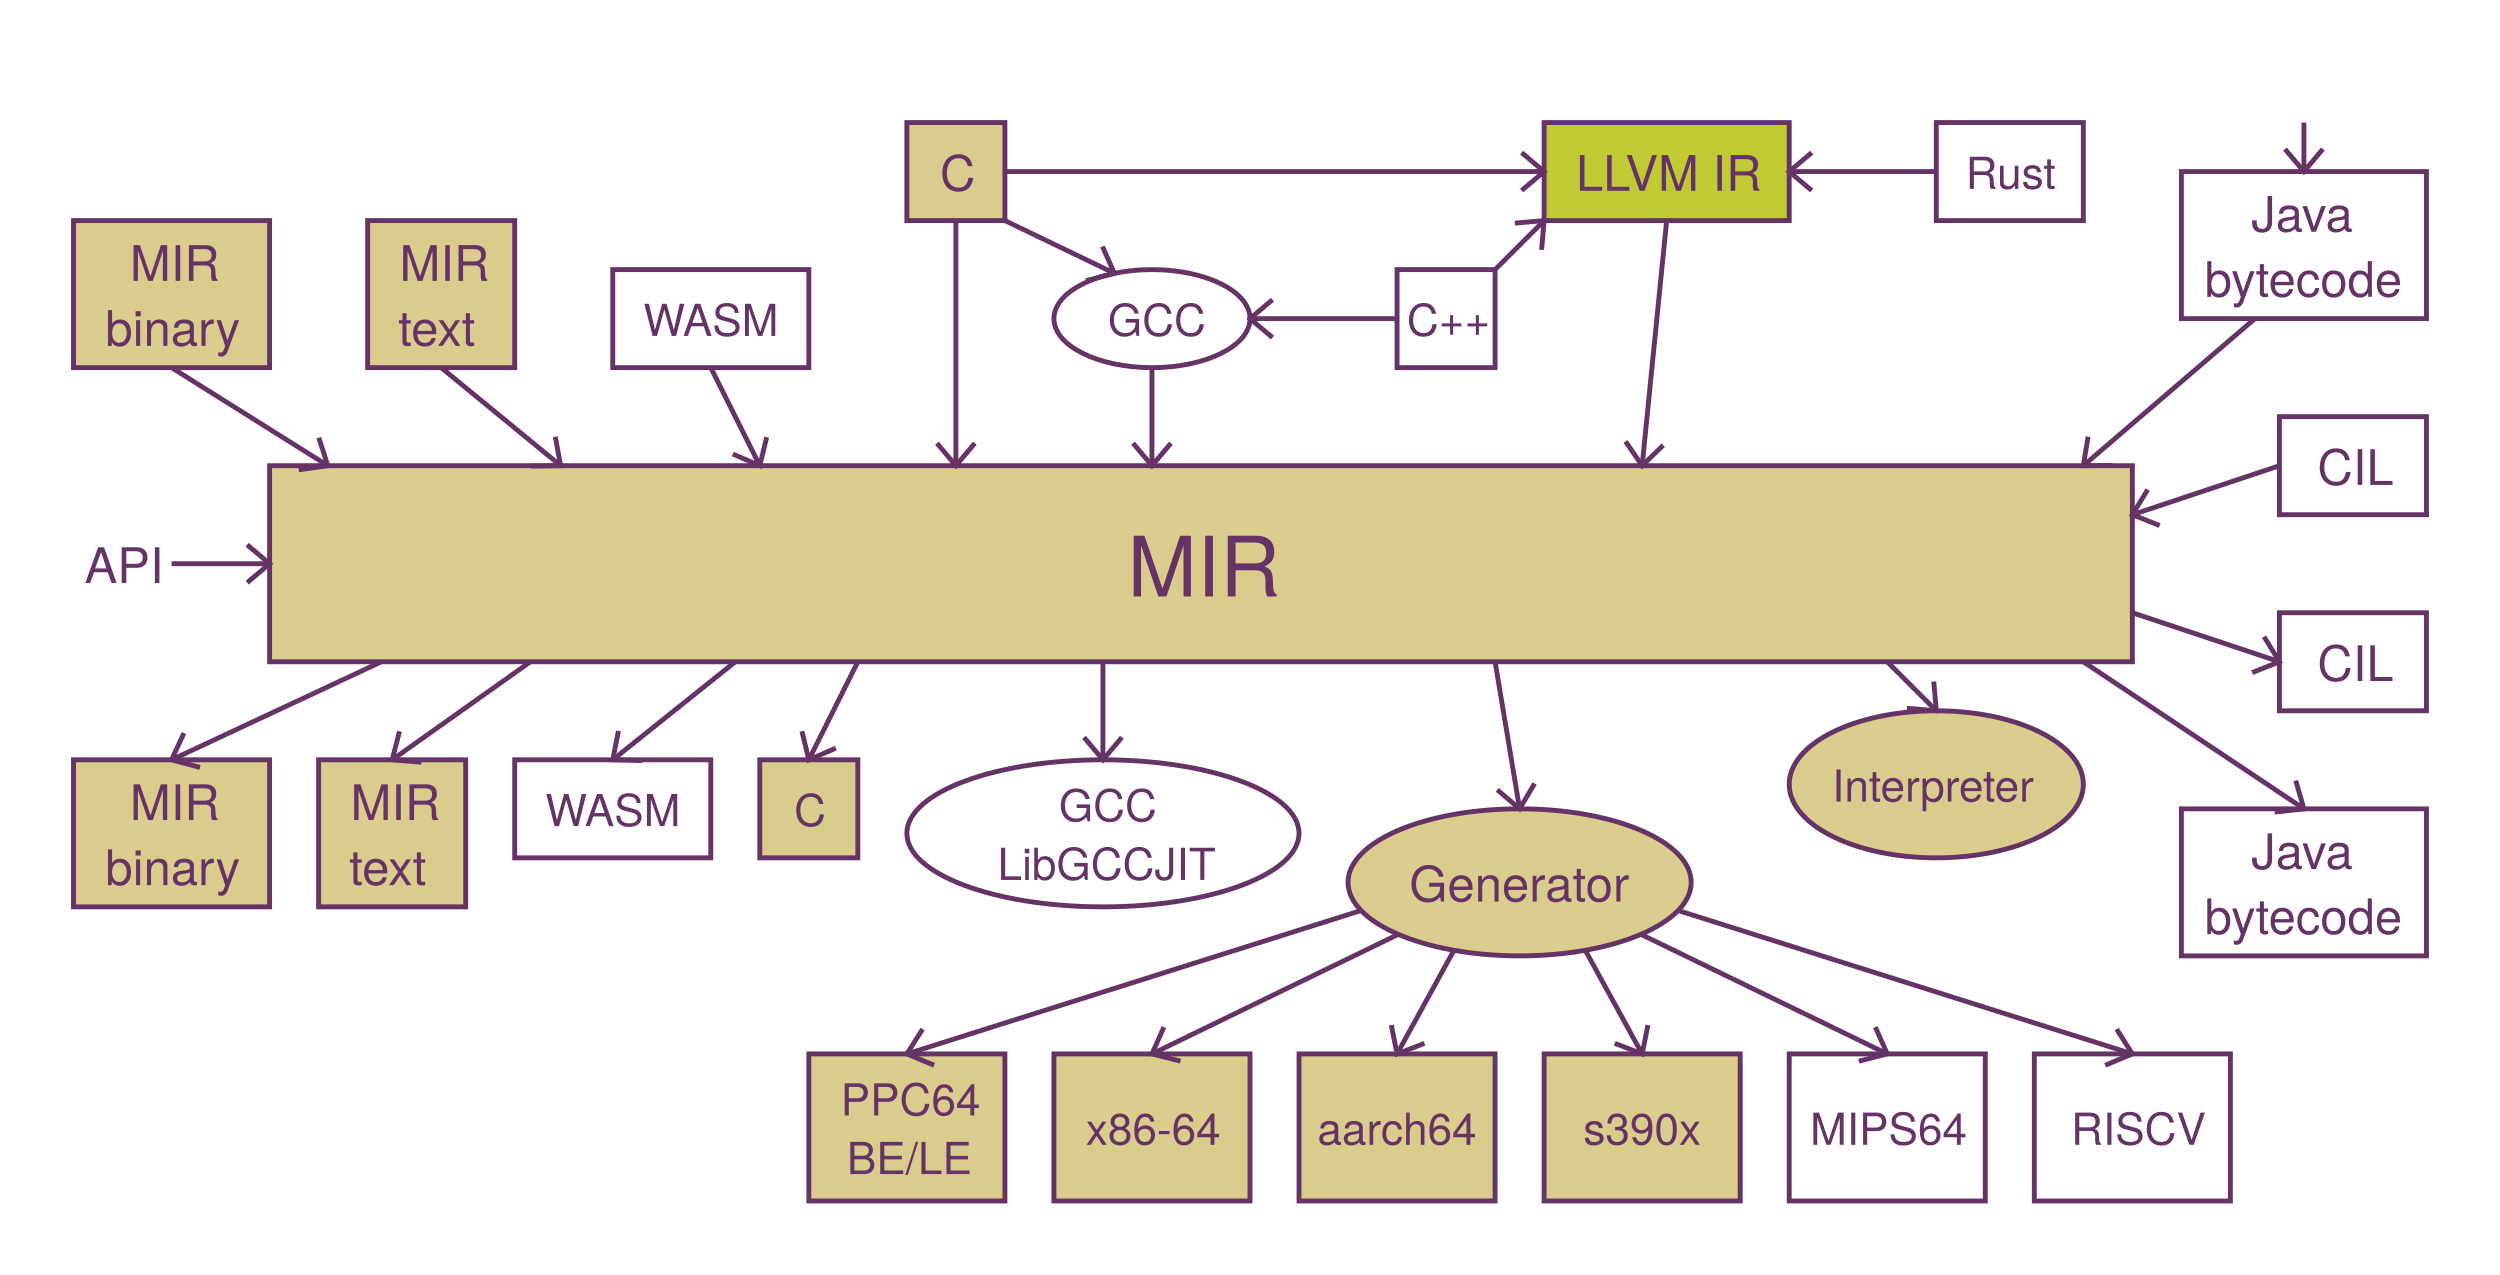
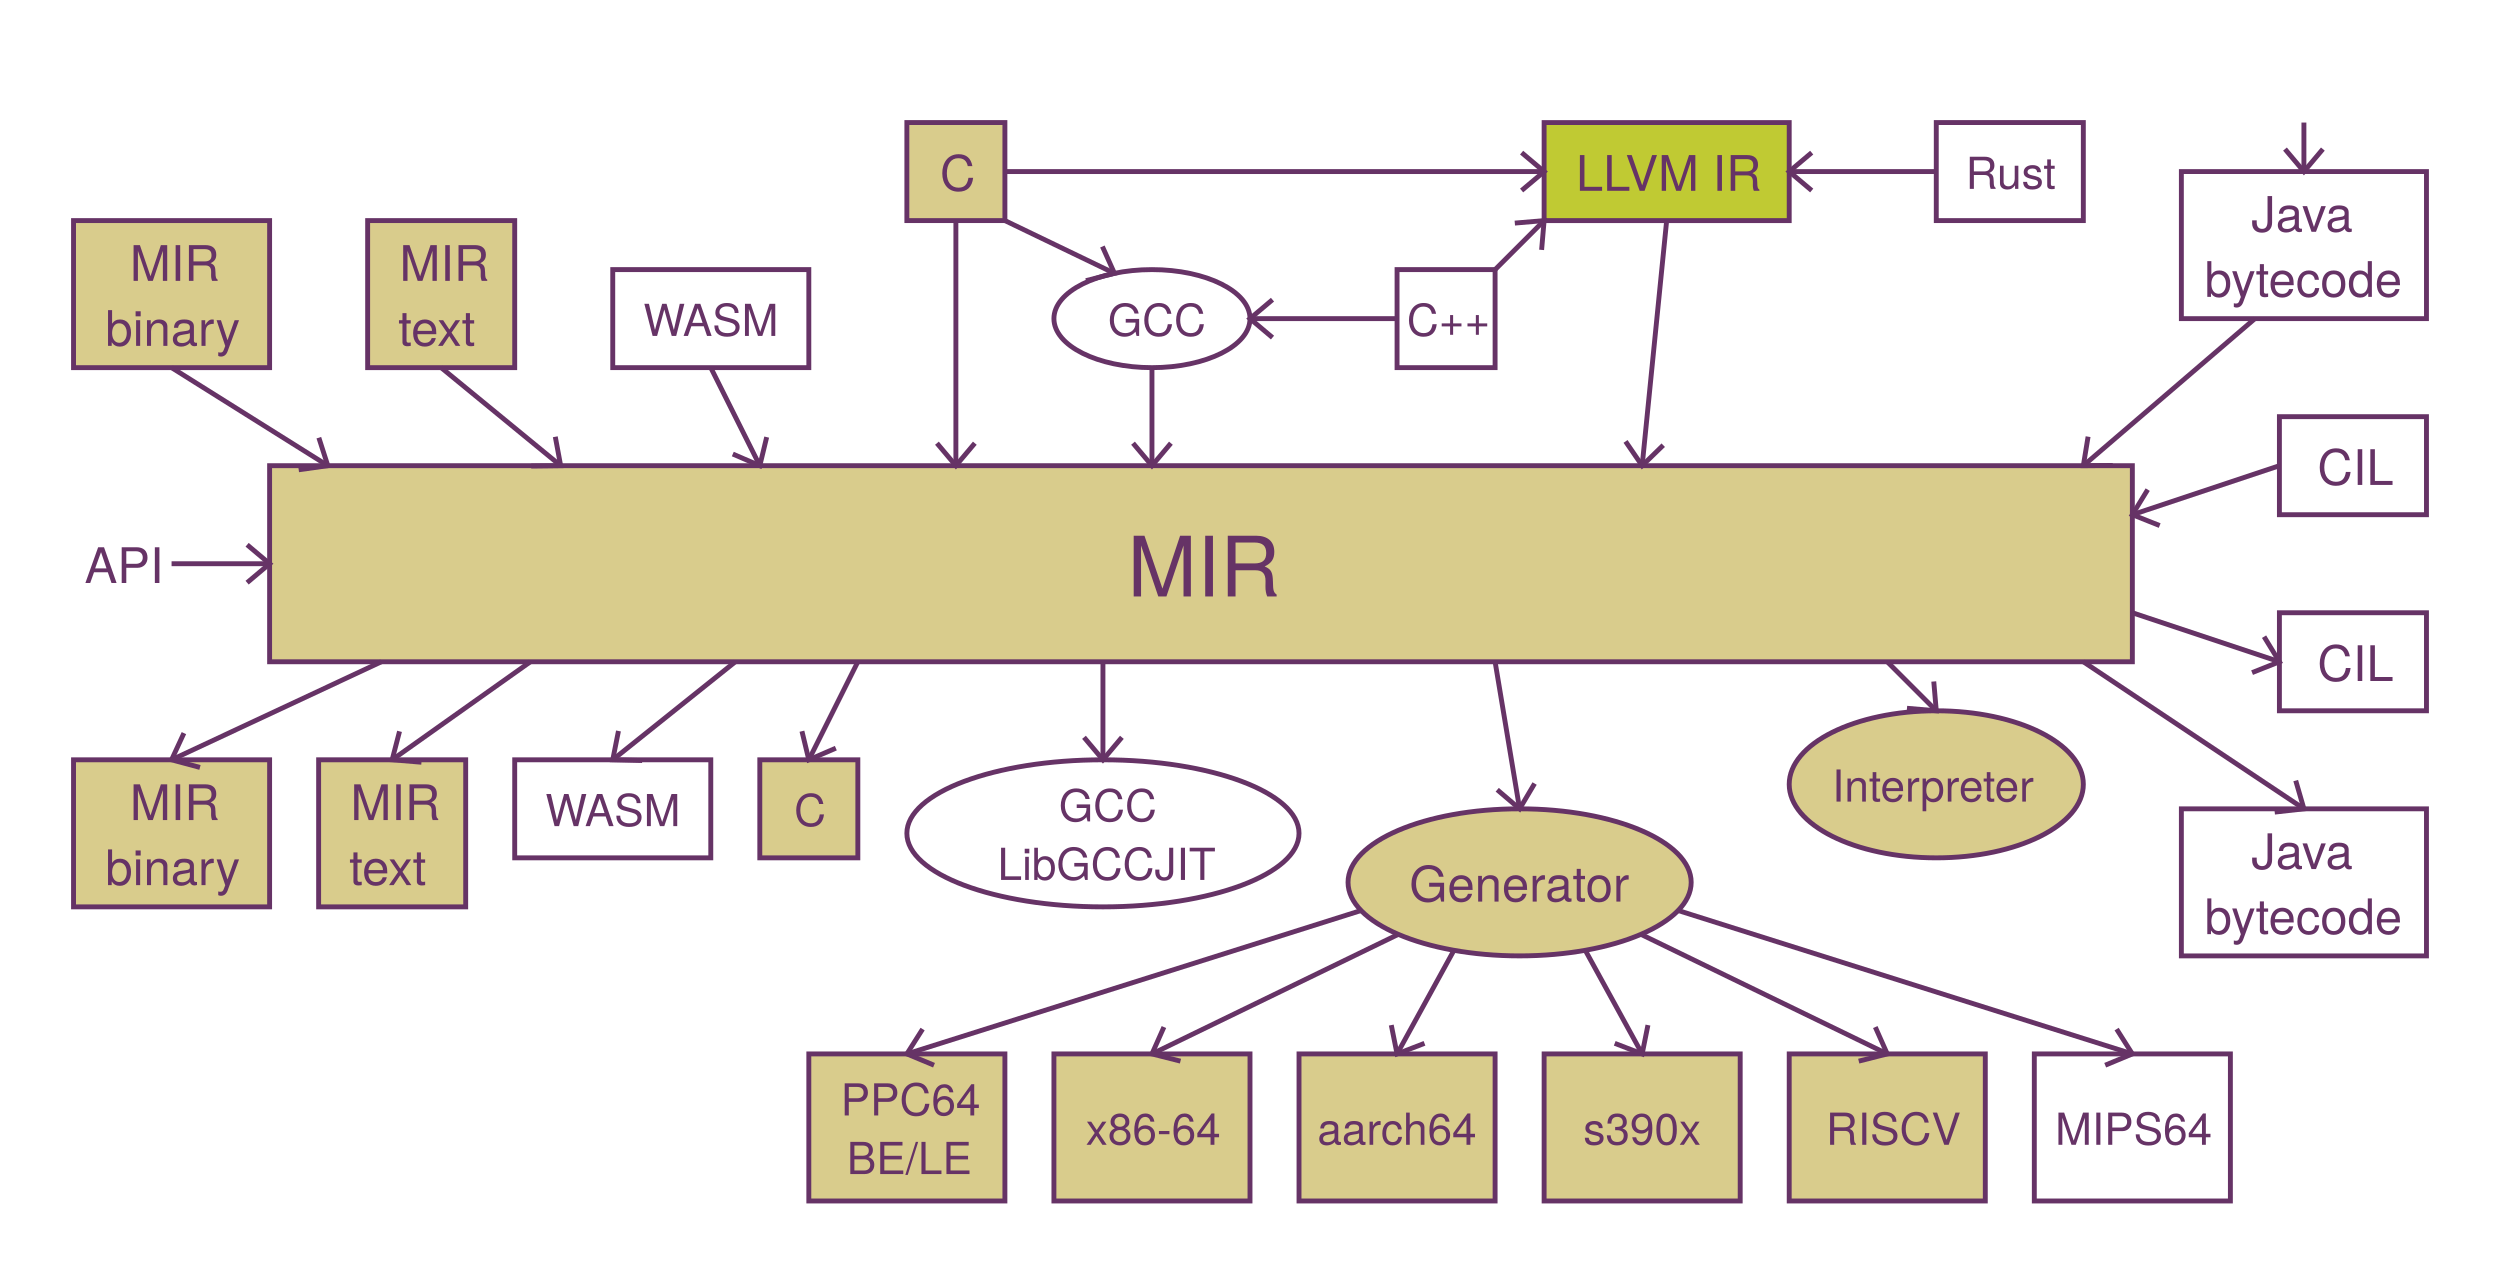
<svg xmlns="http://www.w3.org/2000/svg" width="1020.0" height="520.0" viewBox="130.0 70.0 1020.0 520.0" version="1.1">
  <rect x="130.0" y="70.0" width="1020.0" height="520.0" fill="rgb(255,255,255)" />
-   <g id="s131903519">
-     <polygon id="s131903519" points="240.0,260.0 1000,260.0 1000,340 240.0,340.0 " fill="rgb(217,204,140)" stroke-width="2.0" stroke="rgb(102,51,102)" />
-     <g id="t131903519">
+   <g id="s247468512">
+     <polygon id="s247468512" points="240.0,260.0 1000,260.0 1000,340 240.0,340.0 " fill="rgb(217,204,140)" stroke-width="2.0" stroke="rgb(102,51,102)" />
+     <g id="t247468512">
      <text xml:space="preserve" x="590.0" y="313.348" font-family="Sans,Helvetica" fill="rgb(102,51,102)" font-size="34">MIR</text>
    </g>
  </g>
-   <g id="s228237164">
-     <polygon id="s228237164" points="160.0,280.0 200.0,280.0 200,320.0 160.0,320 " fill="none" stroke-width="0.0" stroke="rgb(102,51,102)" />
-     <g id="t228237164">
+   <g id="s7998617">
+     <polygon id="s7998617" points="160.0,280.0 200.0,280.0 200,320.0 160.0,320 " fill="none" stroke-width="0.0" stroke="rgb(102,51,102)" />
+     <g id="t7998617">
      <text xml:space="preserve" x="164.5" y="307.852" font-family="Sans,Helvetica" fill="rgb(102,51,102)" font-size="20">API</text>
    </g>
  </g>
-   <g id="s15792437">
-     <polygon id="s15792437" points="500.0,120.0 540.0,120.0 540,160.0 500.0,160 " fill="rgb(217,204,140)" stroke-width="2.0" stroke="rgb(102,51,102)" />
-     <g id="t15792437">
+   <g id="s186919774">
+     <polygon id="s186919774" points="500.0,120.0 540.0,120.0 540,160.0 500.0,160 " fill="rgb(217,204,140)" stroke-width="2.0" stroke="rgb(102,51,102)" />
+     <g id="t186919774">
      <text xml:space="preserve" x="513.5" y="147.852" font-family="Sans,Helvetica" fill="rgb(102,51,102)" font-size="20">C</text>
    </g>
  </g>
-   <g id="s109474250">
-     <polygon id="s109474250" points="760.0,120.0 860.0,120.0 859.998,160 760.0,160.0 " fill="rgb(192,202,51)" stroke-width="2.0" stroke="rgb(102,51,102)" />
-     <g id="t109474250">
+   <g id="s206654271">
+     <polygon id="s206654271" points="760.0,120.0 860.0,120.0 859.998,160 760.0,160.0 " fill="rgb(192,202,51)" stroke-width="2.0" stroke="rgb(102,51,102)" />
+     <g id="t206654271">
      <text xml:space="preserve" x="773.0" y="147.852" font-family="Sans,Helvetica" fill="rgb(102,51,102)" font-size="20">LLVM IR</text>
    </g>
  </g>
-   <g id="s170274619">
-     <polygon id="s170274619" points="380.0,180.0 459.999,180.0 460.0,220 380.0,220.0 " fill="none" stroke-width="2.0" stroke="rgb(102,51,102)" />
-     <g id="t170274619">
+   <g id="s88370188">
+     <polygon id="s88370188" points="380.0,180.0 459.999,180.0 460.0,220 380.0,220.0 " fill="none" stroke-width="2.0" stroke="rgb(102,51,102)" />
+     <g id="t88370188">
      <text xml:space="preserve" x="392.5" y="207.066" font-family="Sans,Helvetica" fill="rgb(102,51,102)" font-size="18">WASM</text>
    </g>
  </g>
-   <g id="s122177112">
-     <polygon id="s122177112" points="700.0,180.0 739.999,180.0 740.0,220 700.0,220.0 " fill="none" stroke-width="2.0" stroke="rgb(102,51,102)" />
-     <g id="t122177112">
+   <g id="s72735061">
+     <polygon id="s72735061" points="700.0,180.0 739.999,180.0 740.0,220 700.0,220.0 " fill="none" stroke-width="2.0" stroke="rgb(102,51,102)" />
+     <g id="t72735061">
      <text xml:space="preserve" x="704.0" y="207.066" font-family="Sans,Helvetica" fill="rgb(102,51,102)" font-size="18">C++</text>
    </g>
  </g>
-   <g id="s256177073">
-     <polygon id="s256177073" points="920,120.0 980,120.0 980.0,160 920,160.0 " fill="none" stroke-width="2.0" stroke="rgb(102,51,102)" />
-     <g id="t256177073">
+   <g id="s226729834">
+     <polygon id="s226729834" points="920,120.0 980,120.0 980.0,160 920,160.0 " fill="none" stroke-width="2.0" stroke="rgb(102,51,102)" />
+     <g id="t226729834">
      <text xml:space="preserve" x="932.0" y="147.066" font-family="Sans,Helvetica" fill="rgb(102,51,102)" font-size="18">Rust</text>
    </g>
  </g>
-   <g id="s243392662">
-     <polygon id="s243392662" points="160.0,380.0 240,380.0 240,440.0 160.0,440 " fill="rgb(217,204,140)" stroke-width="2.0" stroke="rgb(102,51,102)" />
-     <g id="t243392662">
+   <g id="s26827867">
+     <polygon id="s26827867" points="160.0,380.0 240,380.0 240,440.0 160.0,440 " fill="rgb(217,204,140)" stroke-width="2.0" stroke="rgb(102,51,102)" />
+     <g id="t26827867">
      <text xml:space="preserve" x="183" y="404.58" font-family="Sans,Helvetica" fill="rgb(102,51,102)" font-size="20">MIR</text>
      <text xml:space="preserve" x="173" y="431.123" font-family="Sans,Helvetica" fill="rgb(102,51,102)" font-size="20">binary</text>
    </g>
  </g>
-   <g id="s163480599">
-     <polygon id="s163480599" points="260.0,380.0 320.0,380.0 320,439.999 260.0,440.0 " fill="rgb(217,204,140)" stroke-width="2.0" stroke="rgb(102,51,102)" />
-     <g id="t163480599">
+   <g id="s30555384">
+     <polygon id="s30555384" points="260.0,380.0 320.0,380.0 320,439.999 260.0,440.0 " fill="rgb(217,204,140)" stroke-width="2.0" stroke="rgb(102,51,102)" />
+     <g id="t30555384">
      <text xml:space="preserve" x="273.0" y="404.58" font-family="Sans,Helvetica" fill="rgb(102,51,102)" font-size="20">MIR</text>
      <text xml:space="preserve" x="272.5" y="431.123" font-family="Sans,Helvetica" fill="rgb(102,51,102)" font-size="20">text</text>
    </g>
  </g>
-   <g id="s52916228">
-     <polygon id="s52916228" points="560.0,500.0 640.0,500.0 640,560.0 560.0,560.0 " fill="rgb(217,204,140)" stroke-width="2.0" stroke="rgb(102,51,102)" />
-     <g id="t52916228">
+   <g id="s82294225">
+     <polygon id="s82294225" points="560.0,500.0 640.0,500.0 640,560.0 560.0,560.0 " fill="rgb(217,204,140)" stroke-width="2.0" stroke="rgb(102,51,102)" />
+     <g id="t82294225">
      <text xml:space="preserve" x="573.0" y="537.066" font-family="Sans,Helvetica" fill="rgb(102,51,102)" font-size="18">x86-64</text>
    </g>
  </g>
-   <g id="s50600429">
-     <polygon id="s50600429" points="660.0,500.0 740,500.0 740.0,560.0 660.0,560 " fill="rgb(217,204,140)" stroke-width="2.0" stroke="rgb(102,51,102)" />
-     <g id="t50600429">
+   <g id="s11814966">
+     <polygon id="s11814966" points="660.0,500.0 740,500.0 740.0,560.0 660.0,560 " fill="rgb(217,204,140)" stroke-width="2.0" stroke="rgb(102,51,102)" />
+     <g id="t11814966">
      <text xml:space="preserve" x="667.5" y="537.066" font-family="Sans,Helvetica" fill="rgb(102,51,102)" font-size="18">aarch64</text>
    </g>
  </g>
-   <g id="s49508386">
-     <polygon id="s49508386" points="460.0,500.0 540.0,500.0 540.0,560.0 460.0,560.0 " fill="rgb(217,204,140)" stroke-width="2.0" stroke="rgb(102,51,102)" />
-     <g id="t49508386">
+   <g id="s176644919">
+     <polygon id="s176644919" points="460.0,500.0 540.0,500.0 540.0,560.0 460.0,560.0 " fill="rgb(217,204,140)" stroke-width="2.0" stroke="rgb(102,51,102)" />
+     <g id="t176644919">
      <text xml:space="preserve" x="473.0" y="525.122" font-family="Sans,Helvetica" fill="rgb(102,51,102)" font-size="18">PPC64</text>
      <text xml:space="preserve" x="475.5" y="549.011" font-family="Sans,Helvetica" fill="rgb(102,51,102)" font-size="18">BE/LE</text>
    </g>
  </g>
-   <g id="s169691827">
-     <polygon id="s169691827" points="860.0,500.0 940.0,500.0 939.999,560.0 860.0,560.0 " fill="none" stroke-width="2.0" stroke="rgb(102,51,102)" />
-     <g id="t169691827">
-       <text xml:space="preserve" x="868.5" y="537.066" font-family="Sans,Helvetica" fill="rgb(102,51,102)" font-size="18">MIPS64</text>
-     </g>
-   </g>
-   <g id="s78481520">
-     <polygon id="s78481520" points="160.0,160.0 240,160.0 240,220.0 160.0,220 " fill="rgb(217,204,140)" stroke-width="2.0" stroke="rgb(102,51,102)" />
-     <g id="t78481520">
+   <g id="s258617508">
+     <polygon id="s258617508" points="860.0,500.0 940.0,500.0 939.999,560.0 860.0,560 " fill="rgb(217,204,140)" stroke-width="2.0" stroke="rgb(102,51,102)" />
+     <g id="t258617508">
+       <text xml:space="preserve" x="875.0" y="537.066" font-family="Sans,Helvetica" fill="rgb(102,51,102)" font-size="18">RISCV</text>
+     </g>
+   </g>
+   <g id="s232840717">
+     <polygon id="s232840717" points="160.0,160.0 240,160.0 240,220.0 160.0,220 " fill="rgb(217,204,140)" stroke-width="2.0" stroke="rgb(102,51,102)" />
+     <g id="t232840717">
      <text xml:space="preserve" x="183" y="184.58" font-family="Sans,Helvetica" fill="rgb(102,51,102)" font-size="20">MIR</text>
      <text xml:space="preserve" x="173" y="211.123" font-family="Sans,Helvetica" fill="rgb(102,51,102)" font-size="20">binary</text>
    </g>
  </g>
-   <g id="s68511721">
-     <polygon id="s68511721" points="280.0,160.0 340.0,160.0 340.0,220 280.0,220.0 " fill="rgb(217,204,140)" stroke-width="2.0" stroke="rgb(102,51,102)" />
-     <g id="t68511721">
+   <g id="s125088194">
+     <polygon id="s125088194" points="280.0,160.0 340.0,160.0 340.0,220 280.0,220.0 " fill="rgb(217,204,140)" stroke-width="2.0" stroke="rgb(102,51,102)" />
+     <g id="t125088194">
      <text xml:space="preserve" x="293.0" y="184.58" font-family="Sans,Helvetica" fill="rgb(102,51,102)" font-size="20">MIR</text>
      <text xml:space="preserve" x="292.5" y="211.123" font-family="Sans,Helvetica" fill="rgb(102,51,102)" font-size="20">text</text>
    </g>
  </g>
-   <g id="s167537774">
-     <ellipse id="s167537774" cx="920.0" cy="390.0" rx="60.0" ry="30.0" fill="rgb(217,204,140)" stroke-width="2.0" stroke="rgb(102,51,102)" />
-     <g id="t167537774">
+   <g id="s149224403">
+     <ellipse id="s149224403" cx="920.0" cy="390.0" rx="60.0" ry="30.0" fill="rgb(217,204,140)" stroke-width="2.0" stroke="rgb(102,51,102)" />
+     <g id="t149224403">
      <text xml:space="preserve" x="877.5" y="397.066" font-family="Sans,Helvetica" fill="rgb(102,51,102)" font-size="18">Interpreter</text>
    </g>
  </g>
-   <g id="s77061903">
-     <ellipse id="s77061903" cx="750.0" cy="430.0" rx="70.0" ry="30.0" fill="rgb(217,204,140)" stroke-width="2.0" stroke="rgb(102,51,102)" />
-     <g id="t77061903">
+   <g id="s107721488">
+     <ellipse id="s107721488" cx="750.0" cy="430.0" rx="70.0" ry="30.0" fill="rgb(217,204,140)" stroke-width="2.0" stroke="rgb(102,51,102)" />
+     <g id="t107721488">
      <text xml:space="preserve" x="705.0" y="437.852" font-family="Sans,Helvetica" fill="rgb(102,51,102)" font-size="20">Generator</text>
    </g>
  </g>
-   <g id="s255507356">
-     <polygon id="s255507356" points="1020,140.0 1119.999,140.0 1120.0,200.0 1020,199.999 " fill="none" stroke-width="2.0" stroke="rgb(102,51,102)" />
-     <g id="t255507356">
+   <g id="s181030409">
+     <polygon id="s181030409" points="1020,140.0 1119.999,140.0 1120.0,200.0 1020,199.999 " fill="none" stroke-width="2.0" stroke="rgb(102,51,102)" />
+     <g id="t181030409">
      <text xml:space="preserve" x="1048.5" y="164.58" font-family="Sans,Helvetica" fill="rgb(102,51,102)" font-size="20">Java</text>
      <text xml:space="preserve" x="1029.5" y="191.123" font-family="Sans,Helvetica" fill="rgb(102,51,102)" font-size="20">bytecode</text>
    </g>
  </g>
-   <g id="s131307941">
-     <polygon id="s131307941" points="1020.0,400.0 1120.001,400.0 1119.999,460.0 1020.0,460 " fill="none" stroke-width="2.0" stroke="rgb(102,51,102)" />
-     <g id="t131307941">
+   <g id="s266348558">
+     <polygon id="s266348558" points="1020.0,400.0 1120.001,400.0 1119.999,460.0 1020.0,460 " fill="none" stroke-width="2.0" stroke="rgb(102,51,102)" />
+     <g id="t266348558">
      <text xml:space="preserve" x="1048.5" y="424.58" font-family="Sans,Helvetica" fill="rgb(102,51,102)" font-size="20">Java</text>
      <text xml:space="preserve" x="1029.5" y="451.123" font-family="Sans,Helvetica" fill="rgb(102,51,102)" font-size="20">bytecode</text>
    </g>
  </g>
-   <g id="s143057274">
-     <polygon id="s143057274" points="1040.0,100.0 1100.0,100.0 1099.998,120 1040.0,120.0 " fill="none" stroke-width="0.0" stroke="rgb(102,51,102)" />
-     <g id="t143057274" />
-   </g>
-   <g id="s142433579">
-     <polygon id="s142433579" points="1060.0,240.0 1119.999,240.0 1119.999,280.0 1060.0,280.0 " fill="none" stroke-width="2.0" stroke="rgb(102,51,102)" />
-     <g id="t142433579">
+   <g id="s125403695">
+     <polygon id="s125403695" points="1040.0,100.0 1100.0,100.0 1099.998,120 1040.0,120.0 " fill="none" stroke-width="0.0" stroke="rgb(102,51,102)" />
+     <g id="t125403695" />
+   </g>
+   <g id="s62976060">
+     <polygon id="s62976060" points="1060.0,240.0 1119.999,240.0 1119.999,280.0 1060.0,280.0 " fill="none" stroke-width="2.0" stroke="rgb(102,51,102)" />
+     <g id="t62976060">
      <text xml:space="preserve" x="1075.5" y="267.852" font-family="Sans,Helvetica" fill="rgb(102,51,102)" font-size="20">CIL</text>
    </g>
  </g>
-   <g id="s168162696">
-     <polygon id="s168162696" points="1060.0,320.0 1120.0,320.0 1120.0,360.0 1060.0,360.0 " fill="none" stroke-width="2.0" stroke="rgb(102,51,102)" />
-     <g id="t168162696">
+   <g id="s213959109">
+     <polygon id="s213959109" points="1060.0,320.0 1120.0,320.0 1120.0,360.0 1060.0,360.0 " fill="none" stroke-width="2.0" stroke="rgb(102,51,102)" />
+     <g id="t213959109">
      <text xml:space="preserve" x="1075.5" y="347.852" font-family="Sans,Helvetica" fill="rgb(102,51,102)" font-size="20">CIL</text>
    </g>
  </g>
-   <g id="s76098337">
-     <polygon id="s76098337" points="760.0,500.0 840.0,500.0 840,560 760.0,560.0 " fill="rgb(217,204,140)" stroke-width="2.0" stroke="rgb(102,51,102)" />
-     <g id="t76098337">
+   <g id="s209368858">
+     <polygon id="s209368858" points="760.0,500.0 840.0,500.0 840,560 760.0,560.0 " fill="rgb(217,204,140)" stroke-width="2.0" stroke="rgb(102,51,102)" />
+     <g id="t209368858">
      <text xml:space="preserve" x="776.0" y="537.066" font-family="Sans,Helvetica" fill="rgb(102,51,102)" font-size="18">s390x</text>
    </g>
  </g>
-   <g id="s101817158">
-     <polygon id="s101817158" points="960,500.0 1040.0,500.0 1039.999,560 960,560.0 " fill="none" stroke-width="2.0" stroke="rgb(102,51,102)" />
-     <g id="t101817158">
-       <text xml:space="preserve" x="975.0" y="537.066" font-family="Sans,Helvetica" fill="rgb(102,51,102)" font-size="18">RISCV</text>
-     </g>
-   </g>
-   <g id="s15900935">
-     <polygon id="s15900935" points="340.0,380.0 420.0,380.0 420.0,420.0 340.0,420 " fill="none" stroke-width="2.0" stroke="rgb(102,51,102)" />
-     <g id="t15900935">
+   <g id="s203821643">
+     <polygon id="s203821643" points="960,500.0 1040.0,500.0 1039.999,560 960,560.0 " fill="none" stroke-width="2.0" stroke="rgb(102,51,102)" />
+     <g id="t203821643">
+       <text xml:space="preserve" x="968.5" y="537.066" font-family="Sans,Helvetica" fill="rgb(102,51,102)" font-size="18">MIPS64</text>
+     </g>
+   </g>
+   <g id="s113955880">
+     <polygon id="s113955880" points="340.0,380.0 420.0,380.0 420.0,420.0 340.0,420 " fill="none" stroke-width="2.0" stroke="rgb(102,51,102)" />
+     <g id="t113955880">
      <text xml:space="preserve" x="352.5" y="407.066" font-family="Sans,Helvetica" fill="rgb(102,51,102)" font-size="18">WASM</text>
    </g>
  </g>
-   <g id="s113828404">
-     <polygon id="s113828404" points="440.0,380.0 480.0,380.0 480.0,420.0 440.0,420 " fill="rgb(217,204,140)" stroke-width="2.0" stroke="rgb(102,51,102)" />
-     <g id="t113828404">
+   <g id="s267433281">
+     <polygon id="s267433281" points="440.0,380.0 480.0,380.0 480.0,420.0 440.0,420 " fill="rgb(217,204,140)" stroke-width="2.0" stroke="rgb(102,51,102)" />
+     <g id="t267433281">
      <text xml:space="preserve" x="454.0" y="407.066" font-family="Sans,Helvetica" fill="rgb(102,51,102)" font-size="18">C</text>
    </g>
  </g>
-   <g id="s11294813">
-     <ellipse id="s11294813" cx="600" cy="200.0" rx="40.0" ry="20.0" fill="none" stroke-width="2.0" stroke="rgb(102,51,102)" />
-     <g id="t11294813">
+   <g id="s33368806">
+     <ellipse id="s33368806" cx="600" cy="200.0" rx="40.0" ry="20.0" fill="none" stroke-width="2.0" stroke="rgb(102,51,102)" />
+     <g id="t33368806">
      <text xml:space="preserve" x="582" y="207.066" font-family="Sans,Helvetica" fill="rgb(102,51,102)" font-size="18">GCC</text>
    </g>
  </g>
-   <g id="s20719058">
-     <ellipse id="s20719058" cx="580.0" cy="410.0" rx="80.0" ry="30.0" fill="none" stroke-width="2.0" stroke="rgb(102,51,102)" />
-     <g id="t20719058">
+   <g id="s264341543">
+     <ellipse id="s264341543" cx="580.0" cy="410.0" rx="80.0" ry="30.0" fill="none" stroke-width="2.0" stroke="rgb(102,51,102)" />
+     <g id="t264341543">
      <text xml:space="preserve" x="562.0" y="405.122" font-family="Sans,Helvetica" fill="rgb(102,51,102)" font-size="18">GCC</text>
      <text xml:space="preserve" x="537.0" y="429.011" font-family="Sans,Helvetica" fill="rgb(102,51,102)" font-size="18">LibGCCJIT</text>
    </g>
  </g>
-   <g id="la210650787">
-     <path id="s210650787" d="M 200.0,300.0 240.0,300 " fill="none" stroke-width="2.0" stroke="rgb(102,51,102)" />
-     <path id="s186282042" d="M 230.822,307.73 240.0,300 230.822,292.269 " fill="none" stroke-width="2.0" stroke="rgb(102,51,102)" />
-     <g id="t210650787">
+   <g id="la34409172">
+     <path id="s34409172" d="M 200.0,300.0 240.0,300 " fill="none" stroke-width="2.0" stroke="rgb(102,51,102)" />
+     <path id="s215114877" d="M 230.822,307.73 240.0,300 230.822,292.269 " fill="none" stroke-width="2.0" stroke="rgb(102,51,102)" />
+     <g id="t34409172">
      <text xml:space="preserve" x="220.0" y="292.206" font-family="Sans,Helvetica" fill="rgb(102,51,102)" font-size="14" />
    </g>
  </g>
-   <g id="la120319392">
-     <path id="s120319392" d="M 200,380.0 285.599,339.999 " fill="none" stroke-width="2.0" stroke="rgb(102,51,102)" />
-     <path id="s32178760" d="M 205.042,369.111 200,380.0 211.588,383.118 " fill="none" stroke-width="2.0" stroke="rgb(102,51,102)" />
-     <g id="t120319392">
+   <g id="la98635634">
+     <path id="s98635634" d="M 200,380.0 285.599,339.999 " fill="none" stroke-width="2.0" stroke="rgb(102,51,102)" />
+     <path id="s129269699" d="M 205.042,369.111 200,380.0 211.588,383.118 " fill="none" stroke-width="2.0" stroke="rgb(102,51,102)" />
+     <g id="t98635634">
      <text xml:space="preserve" x="246.8" y="365.496" font-family="Sans,Helvetica" fill="rgb(102,51,102)" font-size="14" />
    </g>
  </g>
-   <g id="la165354841">
-     <path id="s165354841" d="M 346.4,339.999 290.0,380.0 " fill="none" stroke-width="2.0" stroke="rgb(102,51,102)" />
-     <path id="s124917985" d="M 293.014,368.385 290.0,380.0 301.959,380.996 " fill="none" stroke-width="2.0" stroke="rgb(102,51,102)" />
-     <g id="t165354841">
+   <g id="la177864768">
+     <path id="s177864768" d="M 346.4,339.999 290.0,380.0 " fill="none" stroke-width="2.0" stroke="rgb(102,51,102)" />
+     <path id="s19254137" d="M 293.014,368.385 290.0,380.0 301.959,380.996 " fill="none" stroke-width="2.0" stroke="rgb(102,51,102)" />
+     <g id="t177864768">
      <text xml:space="preserve" x="322.2" y="365.496" font-family="Sans,Helvetica" fill="rgb(102,51,102)" font-size="14" />
    </g>
  </g>
-   <g id="la18009374">
-     <path id="s18009374" d="M 809.999,160 800,260.0 " fill="none" stroke-width="2.0" stroke="rgb(102,51,102)" />
-     <path id="s237983238" d="M 793.221,250.098 800,260.0 808.605,251.637 " fill="none" stroke-width="2.0" stroke="rgb(102,51,102)" />
-     <g id="t18009374">
+   <g id="la162312382">
+     <path id="s162312382" d="M 809.999,160 800,260.0 " fill="none" stroke-width="2.0" stroke="rgb(102,51,102)" />
+     <path id="s223696159" d="M 793.221,250.098 800,260.0 808.605,251.637 " fill="none" stroke-width="2.0" stroke="rgb(102,51,102)" />
+     <g id="t162312382">
      <text xml:space="preserve" x="809" y="215.496" font-family="Sans,Helvetica" fill="rgb(102,51,102)" font-size="14" />
    </g>
  </g>
-   <g id="la45394431">
-     <path id="s45394431" d="M 520,160 520,260.0 " fill="none" stroke-width="2.0" stroke="rgb(102,51,102)" />
-     <path id="s83993799" d="M 512.269,250.822 520,260.0 527.73,250.822 " fill="none" stroke-width="2.0" stroke="rgb(102,51,102)" />
-     <g id="t45394431">
+   <g id="la37675116">
+     <path id="s37675116" d="M 520,160 520,260.0 " fill="none" stroke-width="2.0" stroke="rgb(102,51,102)" />
+     <path id="s212772405" d="M 512.269,250.822 520,260.0 527.73,250.822 " fill="none" stroke-width="2.0" stroke="rgb(102,51,102)" />
+     <g id="t37675116">
      <text xml:space="preserve" x="524" y="215.496" font-family="Sans,Helvetica" fill="rgb(102,51,102)" font-size="14" />
    </g>
  </g>
-   <g id="la217203660">
-     <path id="s217203660" d="M 420.0,220 440,260.0 " fill="none" stroke-width="2.0" stroke="rgb(102,51,102)" />
-     <path id="s181533428" d="M 428.981,255.248 440,260.0 442.81,248.334 " fill="none" stroke-width="2.0" stroke="rgb(102,51,102)" />
-     <g id="t217203660">
+   <g id="la251929659">
+     <path id="s251929659" d="M 420.0,220 440,260.0 " fill="none" stroke-width="2.0" stroke="rgb(102,51,102)" />
+     <path id="s141530968" d="M 428.981,255.248 440,260.0 442.81,248.334 " fill="none" stroke-width="2.0" stroke="rgb(102,51,102)" />
+     <g id="t251929659">
      <text xml:space="preserve" x="434" y="245.496" font-family="Sans,Helvetica" fill="rgb(102,51,102)" font-size="14" />
    </g>
  </g>
-   <g id="la261568021">
-     <path id="s261568021" d="M 540,140.0 760.0,140.0 " fill="none" stroke-width="2.0" stroke="rgb(102,51,102)" />
-     <path id="s43409949" d="M 750.822,147.731 760.0,140.0 750.822,132.269 " fill="none" stroke-width="2.0" stroke="rgb(102,51,102)" />
-     <g id="t261568021">
+   <g id="la6035862">
+     <path id="s6035862" d="M 540,140.0 760.0,140.0 " fill="none" stroke-width="2.0" stroke="rgb(102,51,102)" />
+     <path id="s153773805" d="M 750.822,147.731 760.0,140.0 750.822,132.269 " fill="none" stroke-width="2.0" stroke="rgb(102,51,102)" />
+     <g id="t6035862">
      <text xml:space="preserve" x="650" y="132.206" font-family="Sans,Helvetica" fill="rgb(102,51,102)" font-size="14" />
    </g>
  </g>
-   <g id="la253402410">
-     <path id="s253402410" d="M 310.0,220.0 358.75,260.0 " fill="none" stroke-width="2.0" stroke="rgb(102,51,102)" />
-     <path id="s190499986" d="M 346.751,260.154 358.75,260.0 356.558,248.202 " fill="none" stroke-width="2.0" stroke="rgb(102,51,102)" />
-     <g id="t253402410">
+   <g id="la150719098">
+     <path id="s150719098" d="M 310.0,220.0 358.75,260.0 " fill="none" stroke-width="2.0" stroke="rgb(102,51,102)" />
+     <path id="s256021035" d="M 346.751,260.154 358.75,260.0 356.558,248.202 " fill="none" stroke-width="2.0" stroke="rgb(102,51,102)" />
+     <g id="t150719098">
      <text xml:space="preserve" x="338.375" y="245.496" font-family="Sans,Helvetica" fill="rgb(102,51,102)" font-size="14" />
    </g>
  </g>
-   <g id="la45344539">
-     <path id="s45344539" d="M 200,220.0 263.75,260.0 " fill="none" stroke-width="2.0" stroke="rgb(102,51,102)" />
-     <path id="s183092835" d="M 251.867,261.67 263.75,260.0 260.084,248.574 " fill="none" stroke-width="2.0" stroke="rgb(102,51,102)" />
-     <g id="t45344539">
+   <g id="la2328200">
+     <path id="s2328200" d="M 200,220.0 263.75,260.0 " fill="none" stroke-width="2.0" stroke="rgb(102,51,102)" />
+     <path id="s122546209" d="M 251.867,261.67 263.75,260.0 260.084,248.574 " fill="none" stroke-width="2.0" stroke="rgb(102,51,102)" />
+     <g id="t2328200">
      <text xml:space="preserve" x="235.875" y="245.496" font-family="Sans,Helvetica" fill="rgb(102,51,102)" font-size="14" />
    </g>
  </g>
-   <g id="la15061176">
-     <path id="s15061176" d="M 900,340 920.0,360.0 " fill="none" stroke-width="2.0" stroke="rgb(102,51,102)" />
-     <path id="s59626080" d="M 908.044,358.976 920.0,360.0 918.976,348.044 " fill="none" stroke-width="2.0" stroke="rgb(102,51,102)" />
-     <g id="t15061176">
+   <g id="la57414726">
+     <path id="s57414726" d="M 900,340 920.0,360.0 " fill="none" stroke-width="2.0" stroke="rgb(102,51,102)" />
+     <path id="s123086343" d="M 908.044,358.976 920.0,360.0 918.976,348.044 " fill="none" stroke-width="2.0" stroke="rgb(102,51,102)" />
+     <g id="t57414726">
      <text xml:space="preserve" x="914.0" y="355.496" font-family="Sans,Helvetica" fill="rgb(102,51,102)" font-size="14" />
    </g>
  </g>
-   <g id="la230825617">
-     <path id="s230825617" d="M 500.0,500.0 685.328,441.481 " fill="none" stroke-width="2.0" stroke="rgb(102,51,102)" />
-     <path id="s263979801" d="M 506.424,489.865 500.0,500.0 511.08,504.608 " fill="none" stroke-width="2.0" stroke="rgb(102,51,102)" />
-     <g id="t230825617">
+   <g id="la263095092">
+     <path id="s263095092" d="M 500.0,500.0 685.328,441.481 " fill="none" stroke-width="2.0" stroke="rgb(102,51,102)" />
+     <path id="s125822301" d="M 506.424,489.865 500.0,500.0 511.08,504.608 " fill="none" stroke-width="2.0" stroke="rgb(102,51,102)" />
+     <g id="t263095092">
      <text xml:space="preserve" x="592.664" y="462.946" font-family="Sans,Helvetica" fill="rgb(102,51,102)" font-size="14" />
    </g>
  </g>
-   <g id="la102588918">
-     <path id="s102588918" d="M 600.0,500.0 700.503,451.213 " fill="none" stroke-width="2.0" stroke="rgb(102,51,102)" />
-     <path id="s173350878" d="M 604.881,489.037 600.0,500.0 611.633,502.946 " fill="none" stroke-width="2.0" stroke="rgb(102,51,102)" />
-     <g id="t102588918">
+   <g id="la205860562">
+     <path id="s205860562" d="M 600.0,500.0 700.503,451.213 " fill="none" stroke-width="2.0" stroke="rgb(102,51,102)" />
+     <path id="s103095203" d="M 604.881,489.037 600.0,500.0 611.633,502.946 " fill="none" stroke-width="2.0" stroke="rgb(102,51,102)" />
+     <g id="t205860562">
      <text xml:space="preserve" x="654.251" y="481.103" font-family="Sans,Helvetica" fill="rgb(102,51,102)" font-size="14" />
    </g>
  </g>
-   <g id="la144693751">
-     <path id="s144693751" d="M 723.212,457.716 700,500.0 " fill="none" stroke-width="2.0" stroke="rgb(102,51,102)" />
-     <path id="s162031039" d="M 697.64,488.234 700,500.0 711.193,495.675 " fill="none" stroke-width="2.0" stroke="rgb(102,51,102)" />
-     <g id="t144693751">
+   <g id="la256548512">
+     <path id="s256548512" d="M 723.212,457.716 700,500.0 " fill="none" stroke-width="2.0" stroke="rgb(102,51,102)" />
+     <path id="s249199193" d="M 697.64,488.234 700,500.0 711.193,495.675 " fill="none" stroke-width="2.0" stroke="rgb(102,51,102)" />
+     <g id="t256548512">
      <text xml:space="preserve" x="715.606" y="484.354" font-family="Sans,Helvetica" fill="rgb(102,51,102)" font-size="14" />
    </g>
  </g>
-   <g id="la209928292">
-     <path id="s209928292" d="M 799.497,451.213 900.0,500.0 " fill="none" stroke-width="2.0" stroke="rgb(102,51,102)" />
-     <path id="s208516236" d="M 888.367,502.946 900.0,500.0 895.119,489.037 " fill="none" stroke-width="2.0" stroke="rgb(102,51,102)" />
-     <g id="t209928292">
+   <g id="la237200926">
+     <path id="s237200926" d="M 799.497,451.213 900.0,500.0 " fill="none" stroke-width="2.0" stroke="rgb(102,51,102)" />
+     <path id="s123981567" d="M 888.367,502.946 900.0,500.0 895.119,489.037 " fill="none" stroke-width="2.0" stroke="rgb(102,51,102)" />
+     <g id="t237200926">
      <text xml:space="preserve" x="853.749" y="481.103" font-family="Sans,Helvetica" fill="rgb(102,51,102)" font-size="14" />
    </g>
  </g>
-   <g id="la47780557">
-     <path id="s47780557" d="M 980,340 1070,400.0 " fill="none" stroke-width="2.0" stroke="rgb(102,51,102)" />
-     <path id="s134264789" d="M 1058.075,401.341 1070,400.0 1066.652,388.477 " fill="none" stroke-width="2.0" stroke="rgb(102,51,102)" />
-     <g id="t47780557">
+   <g id="la113968332">
+     <path id="s113968332" d="M 980,340 1070,400.0 " fill="none" stroke-width="2.0" stroke="rgb(102,51,102)" />
+     <path id="s28271381" d="M 1058.075,401.341 1070,400.0 1066.652,388.477 " fill="none" stroke-width="2.0" stroke="rgb(102,51,102)" />
+     <g id="t113968332">
      <text xml:space="preserve" x="1029" y="375.496" font-family="Sans,Helvetica" fill="rgb(102,51,102)" font-size="14" />
    </g>
  </g>
-   <g id="la28682114">
-     <path id="s28682114" d="M 1050.0,199.999 980,260.0 " fill="none" stroke-width="2.0" stroke="rgb(102,51,102)" />
-     <path id="s68115434" d="M 981.937,248.157 980,260.0 992,259.896 " fill="none" stroke-width="2.0" stroke="rgb(102,51,102)" />
-     <g id="t28682114">
+   <g id="la253478442">
+     <path id="s253478442" d="M 1050.0,199.999 980,260.0 " fill="none" stroke-width="2.0" stroke="rgb(102,51,102)" />
+     <path id="s61889563" d="M 981.937,248.157 980,260.0 992,259.896 " fill="none" stroke-width="2.0" stroke="rgb(102,51,102)" />
+     <g id="t253478442">
      <text xml:space="preserve" x="1019.0" y="235.496" font-family="Sans,Helvetica" fill="rgb(102,51,102)" font-size="14" />
    </g>
  </g>
-   <g id="la65937043">
-     <path id="s65937043" d="M 739.999,180.0 760.0,160.0 " fill="none" stroke-width="2.0" stroke="rgb(102,51,102)" />
-     <path id="s159882971" d="M 758.976,171.956 760.0,160.0 748.044,161.023 " fill="none" stroke-width="2.0" stroke="rgb(102,51,102)" />
-     <g id="t65937043">
+   <g id="la101294520">
+     <path id="s101294520" d="M 739.999,180.0 760.0,160.0 " fill="none" stroke-width="2.0" stroke="rgb(102,51,102)" />
+     <path id="s229645201" d="M 758.976,171.956 760.0,160.0 748.044,161.023 " fill="none" stroke-width="2.0" stroke="rgb(102,51,102)" />
+     <g id="t101294520">
      <text xml:space="preserve" x="754" y="175.496" font-family="Sans,Helvetica" fill="rgb(102,51,102)" font-size="14" />
    </g>
  </g>
-   <g id="la40238800">
-     <path id="s40238800" d="M 920,140.0 859.999,140 " fill="none" stroke-width="2.0" stroke="rgb(102,51,102)" />
-     <path id="s159878520" d="M 869.177,132.269 859.999,140 869.177,147.731 " fill="none" stroke-width="2.0" stroke="rgb(102,51,102)" />
-     <g id="t40238800">
+   <g id="la260578038">
+     <path id="s260578038" d="M 920,140.0 859.999,140 " fill="none" stroke-width="2.0" stroke="rgb(102,51,102)" />
+     <path id="s91135735" d="M 869.177,132.269 859.999,140 869.177,147.731 " fill="none" stroke-width="2.0" stroke="rgb(102,51,102)" />
+     <g id="t260578038">
      <text xml:space="preserve" x="890" y="132.206" font-family="Sans,Helvetica" fill="rgb(102,51,102)" font-size="14" />
    </g>
  </g>
-   <g id="la233901769">
-     <path id="s233901769" d="M 1069.999,120 1069.999,140.0 " fill="none" stroke-width="2.0" stroke="rgb(102,51,102)" />
-     <path id="s245496913" d="M 1062.269,130.822 1069.999,140.0 1077.73,130.822 " fill="none" stroke-width="2.0" stroke="rgb(102,51,102)" />
-     <g id="t233901769">
+   <g id="la244523364">
+     <path id="s244523364" d="M 1069.999,120 1069.999,140.0 " fill="none" stroke-width="2.0" stroke="rgb(102,51,102)" />
+     <path id="s2744269" d="M 1062.269,130.822 1069.999,140.0 1077.73,130.822 " fill="none" stroke-width="2.0" stroke="rgb(102,51,102)" />
+     <g id="t244523364">
      <text xml:space="preserve" x="1073.999" y="135.496" font-family="Sans,Helvetica" fill="rgb(102,51,102)" font-size="14" />
    </g>
  </g>
-   <g id="la177912270">
-     <path id="s177912270" d="M 1000.0,320 1060.0,340.0 " fill="none" stroke-width="2.0" stroke="rgb(102,51,102)" />
-     <path id="s226446518" d="M 1048.848,344.432 1060.0,340.0 1053.737,329.764 " fill="none" stroke-width="2.0" stroke="rgb(102,51,102)" />
-     <g id="t177912270">
+   <g id="la160624770">
+     <path id="s160624770" d="M 1000.0,320 1060.0,340.0 " fill="none" stroke-width="2.0" stroke="rgb(102,51,102)" />
+     <path id="s258225043" d="M 1048.848,344.432 1060.0,340.0 1053.737,329.764 " fill="none" stroke-width="2.0" stroke="rgb(102,51,102)" />
+     <g id="t160624770">
      <text xml:space="preserve" x="1030.0" y="322.206" font-family="Sans,Helvetica" fill="rgb(102,51,102)" font-size="14" />
    </g>
  </g>
-   <g id="la198316271">
-     <path id="s198316271" d="M 1000,280 1060.0,260.0 " fill="none" stroke-width="2.0" stroke="rgb(102,51,102)" />
-     <path id="s56053175" d="M 1006.262,269.764 1000,280 1011.152,284.431 " fill="none" stroke-width="2.0" stroke="rgb(102,51,102)" />
-     <g id="t198316271">
+   <g id="la202567632">
+     <path id="s202567632" d="M 1000,280 1060.0,260.0 " fill="none" stroke-width="2.0" stroke="rgb(102,51,102)" />
+     <path id="s67218377" d="M 1006.262,269.764 1000,280 1011.152,284.431 " fill="none" stroke-width="2.0" stroke="rgb(102,51,102)" />
+     <g id="t202567632">
      <text xml:space="preserve" x="1030" y="262.206" font-family="Sans,Helvetica" fill="rgb(102,51,102)" font-size="14" />
    </g>
  </g>
-   <g id="la24393724">
-     <path id="s24393724" d="M 750.0,400.0 740.0,340 " fill="none" stroke-width="2.0" stroke="rgb(102,51,102)" />
-     <path id="s140773668" d="M 740.866,392.218 750.0,400.0 756.117,389.676 " fill="none" stroke-width="2.0" stroke="rgb(102,51,102)" />
-     <g id="t24393724">
+   <g id="la226726606">
+     <path id="s226726606" d="M 750.0,400.0 740.0,340 " fill="none" stroke-width="2.0" stroke="rgb(102,51,102)" />
+     <path id="s18118127" d="M 740.866,392.218 750.0,400.0 756.117,389.676 " fill="none" stroke-width="2.0" stroke="rgb(102,51,102)" />
+     <g id="t226726606">
      <text xml:space="preserve" x="749.0" y="375.103" font-family="Sans,Helvetica" fill="rgb(102,51,102)" font-size="13" />
    </g>
  </g>
-   <g id="la7523973">
-     <path id="s7523973" d="M 776.788,457.716 800.0,500.0 " fill="none" stroke-width="2.0" stroke="rgb(102,51,102)" />
-     <path id="s54070413" d="M 788.807,495.675 800.0,500.0 802.36,488.234 " fill="none" stroke-width="2.0" stroke="rgb(102,51,102)" />
-     <g id="t7523973">
+   <g id="la125778172">
+     <path id="s125778172" d="M 776.788,457.716 800.0,500.0 " fill="none" stroke-width="2.0" stroke="rgb(102,51,102)" />
+     <path id="s57686917" d="M 788.807,495.675 800.0,500.0 802.36,488.234 " fill="none" stroke-width="2.0" stroke="rgb(102,51,102)" />
+     <g id="t125778172">
      <text xml:space="preserve" x="792.394" y="483.962" font-family="Sans,Helvetica" fill="rgb(102,51,102)" font-size="13" />
    </g>
  </g>
-   <g id="la195863770">
-     <path id="s195863770" d="M 814.672,441.481 1000.0,500.0 " fill="none" stroke-width="2.0" stroke="rgb(102,51,102)" />
-     <path id="s53182018" d="M 988.92,504.608 1000.0,500.0 993.576,489.865 " fill="none" stroke-width="2.0" stroke="rgb(102,51,102)" />
-     <g id="t195863770">
+   <g id="la113905114">
+     <path id="s113905114" d="M 814.672,441.481 1000,500.0 " fill="none" stroke-width="2.0" stroke="rgb(102,51,102)" />
+     <path id="s81560075" d="M 988.92,504.608 1000,500.0 993.576,489.865 " fill="none" stroke-width="2.0" stroke="rgb(102,51,102)" />
+     <g id="t113905114">
      <text xml:space="preserve" x="907.336" y="463.217" font-family="Sans,Helvetica" fill="rgb(102,51,102)" font-size="13" />
    </g>
  </g>
-   <g id="la223923467">
-     <path id="s223923467" d="M 430,340 380.0,380.0 " fill="none" stroke-width="2.0" stroke="rgb(102,51,102)" />
-     <path id="s50925139" d="M 382.337,368.23 380.0,380.0 391.996,380.303 " fill="none" stroke-width="2.0" stroke="rgb(102,51,102)" />
-     <g id="t223923467">
+   <g id="la17098984">
+     <path id="s17098984" d="M 430,340 380.0,380.0 " fill="none" stroke-width="2.0" stroke="rgb(102,51,102)" />
+     <path id="s159255297" d="M 382.337,368.23 380.0,380.0 391.996,380.303 " fill="none" stroke-width="2.0" stroke="rgb(102,51,102)" />
+     <g id="t17098984">
      <text xml:space="preserve" x="409" y="365.103" font-family="Sans,Helvetica" fill="rgb(102,51,102)" font-size="13" />
    </g>
  </g>
-   <g id="la248174568">
-     <path id="s248174568" d="M 480,340 460.0,380.0 " fill="none" stroke-width="2.0" stroke="rgb(102,51,102)" />
-     <path id="s74093456" d="M 457.19,368.334 460.0,380.0 471.019,375.248 " fill="none" stroke-width="2.0" stroke="rgb(102,51,102)" />
-     <g id="t248174568">
+   <g id="la97201574">
+     <path id="s97201574" d="M 480,340 460.0,380.0 " fill="none" stroke-width="2.0" stroke="rgb(102,51,102)" />
+     <path id="s63910887" d="M 457.19,368.334 460.0,380.0 471.019,375.248 " fill="none" stroke-width="2.0" stroke="rgb(102,51,102)" />
+     <g id="t97201574">
      <text xml:space="preserve" x="474.0" y="365.103" font-family="Sans,Helvetica" fill="rgb(102,51,102)" font-size="13" />
    </g>
  </g>
-   <g id="la261541377">
-     <path id="s261541377" d="M 640,200.0 700.0,200.0 " fill="none" stroke-width="2.0" stroke="rgb(102,51,102)" />
-     <path id="s196535433" d="M 649.178,192.269 640,200.0 649.178,207.731 " fill="none" stroke-width="2.0" stroke="rgb(102,51,102)" />
-     <g id="t261541377">
+   <g id="la213101460">
+     <path id="s213101460" d="M 640,200.0 700.0,200.0 " fill="none" stroke-width="2.0" stroke="rgb(102,51,102)" />
+     <path id="s255809085" d="M 649.178,192.269 640,200.0 649.178,207.731 " fill="none" stroke-width="2.0" stroke="rgb(102,51,102)" />
+     <g id="t213101460">
      <text xml:space="preserve" x="670.0" y="192.477" font-family="Sans,Helvetica" fill="rgb(102,51,102)" font-size="13" />
    </g>
  </g>
-   <g id="la197145766">
-     <path id="s197145766" d="M 540,160.0 584.693,181.522 " fill="none" stroke-width="2.0" stroke="rgb(102,51,102)" />
-     <path id="s24591502" d="M 573.069,184.505 584.693,181.522 579.778,170.575 " fill="none" stroke-width="2.0" stroke="rgb(102,51,102)" />
-     <g id="t197145766">
+   <g id="la174882354">
+     <path id="s174882354" d="M 540,160.0 584.693,181.522 " fill="none" stroke-width="2.0" stroke="rgb(102,51,102)" />
+     <path id="s189867907" d="M 573.069,184.505 584.693,181.522 579.778,170.575 " fill="none" stroke-width="2.0" stroke="rgb(102,51,102)" />
+     <g id="t174882354">
      <text xml:space="preserve" x="566.346" y="175.865" font-family="Sans,Helvetica" fill="rgb(102,51,102)" font-size="13" />
    </g>
  </g>
-   <g id="la256192231">
-     <path id="s256192231" d="M 600,220.0 600,260.0 " fill="none" stroke-width="2.0" stroke="rgb(102,51,102)" />
-     <path id="s135019695" d="M 592.269,250.822 600,260.0 607.731,250.822 " fill="none" stroke-width="2.0" stroke="rgb(102,51,102)" />
-     <g id="t256192231">
+   <g id="la233434368">
+     <path id="s233434368" d="M 600,220.0 600,260.0 " fill="none" stroke-width="2.0" stroke="rgb(102,51,102)" />
+     <path id="s13637945" d="M 592.269,250.822 600,260.0 607.731,250.822 " fill="none" stroke-width="2.0" stroke="rgb(102,51,102)" />
+     <g id="t233434368">
      <text xml:space="preserve" x="604" y="245.104" font-family="Sans,Helvetica" fill="rgb(102,51,102)" font-size="13" />
    </g>
  </g>
-   <g id="la40471188">
-     <path id="s40471188" d="M 580.0,340 580.0,380.0 " fill="none" stroke-width="2.0" stroke="rgb(102,51,102)" />
-     <path id="s101537980" d="M 572.269,370.822 580.0,380.0 587.731,370.822 " fill="none" stroke-width="2.0" stroke="rgb(102,51,102)" />
-     <g id="t40471188">
+   <g id="la190860158">
+     <path id="s190860158" d="M 580.0,340 580.0,380.0 " fill="none" stroke-width="2.0" stroke="rgb(102,51,102)" />
+     <path id="s7649503" d="M 572.269,370.822 580.0,380.0 587.731,370.822 " fill="none" stroke-width="2.0" stroke="rgb(102,51,102)" />
+     <g id="t190860158">
      <text xml:space="preserve" x="584.0" y="365.103" font-family="Sans,Helvetica" fill="rgb(102,51,102)" font-size="13" />
    </g>
  </g>
</svg>
